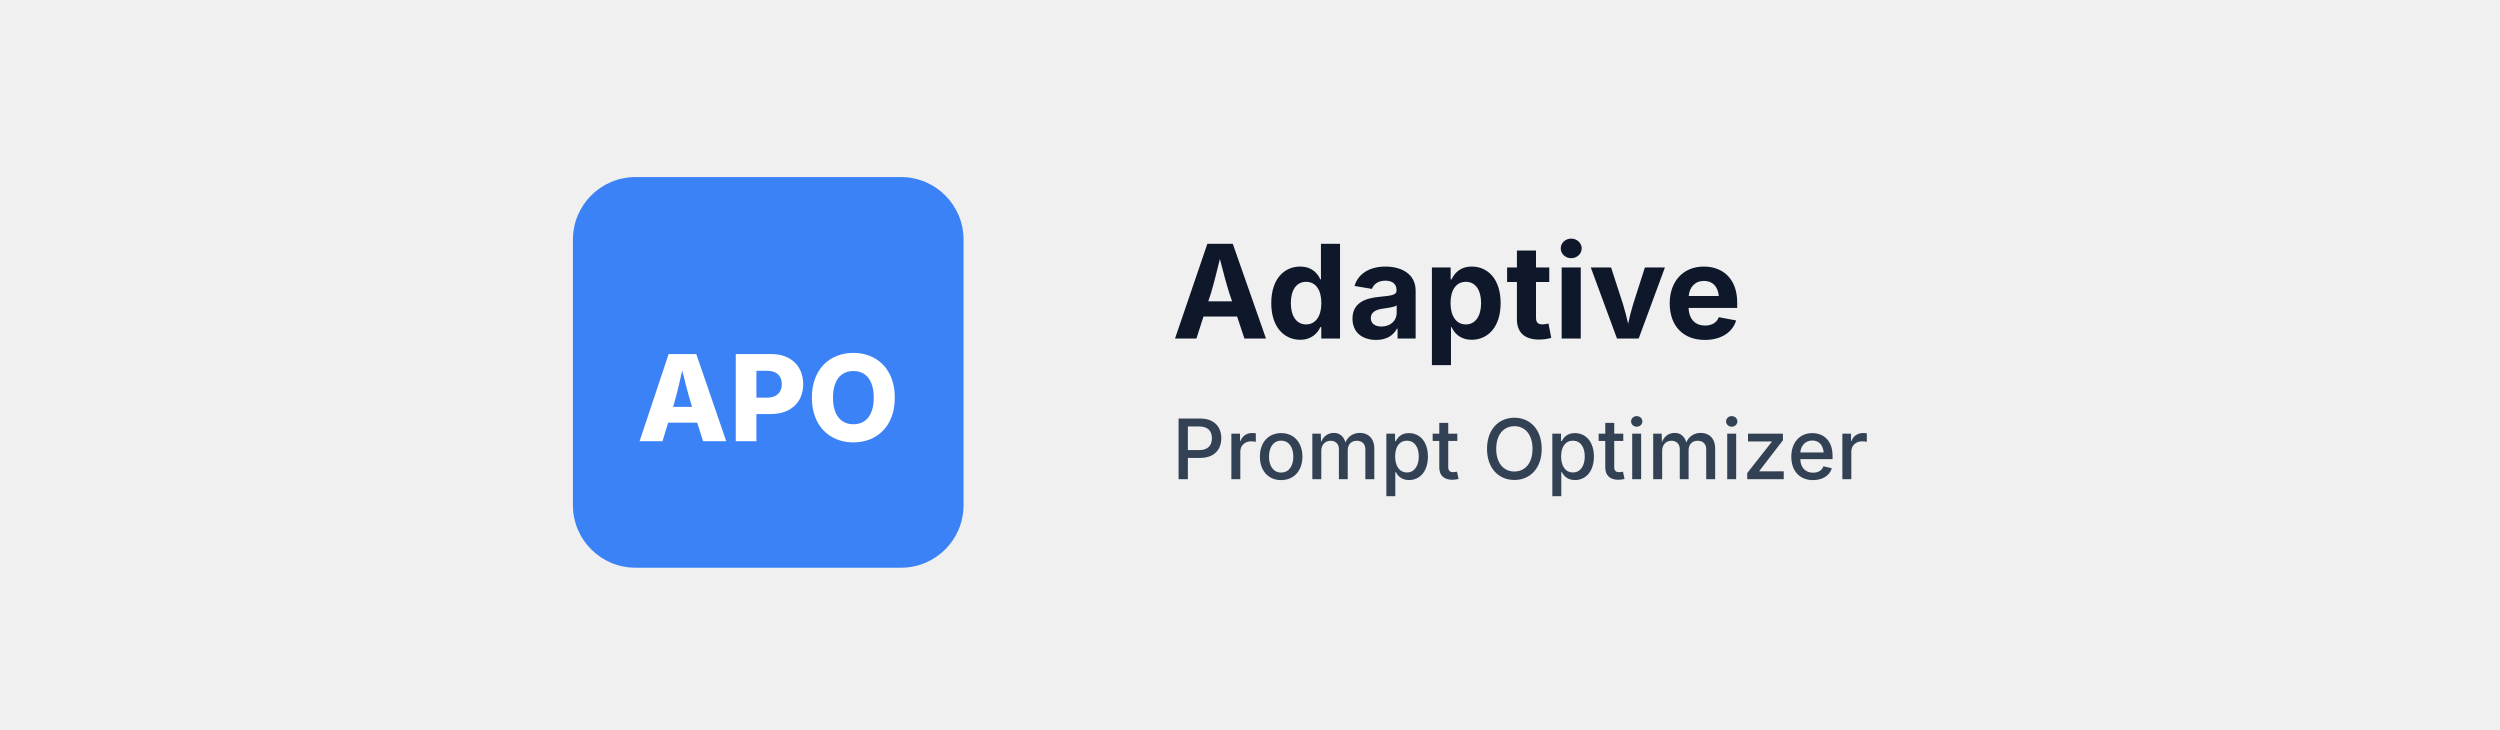
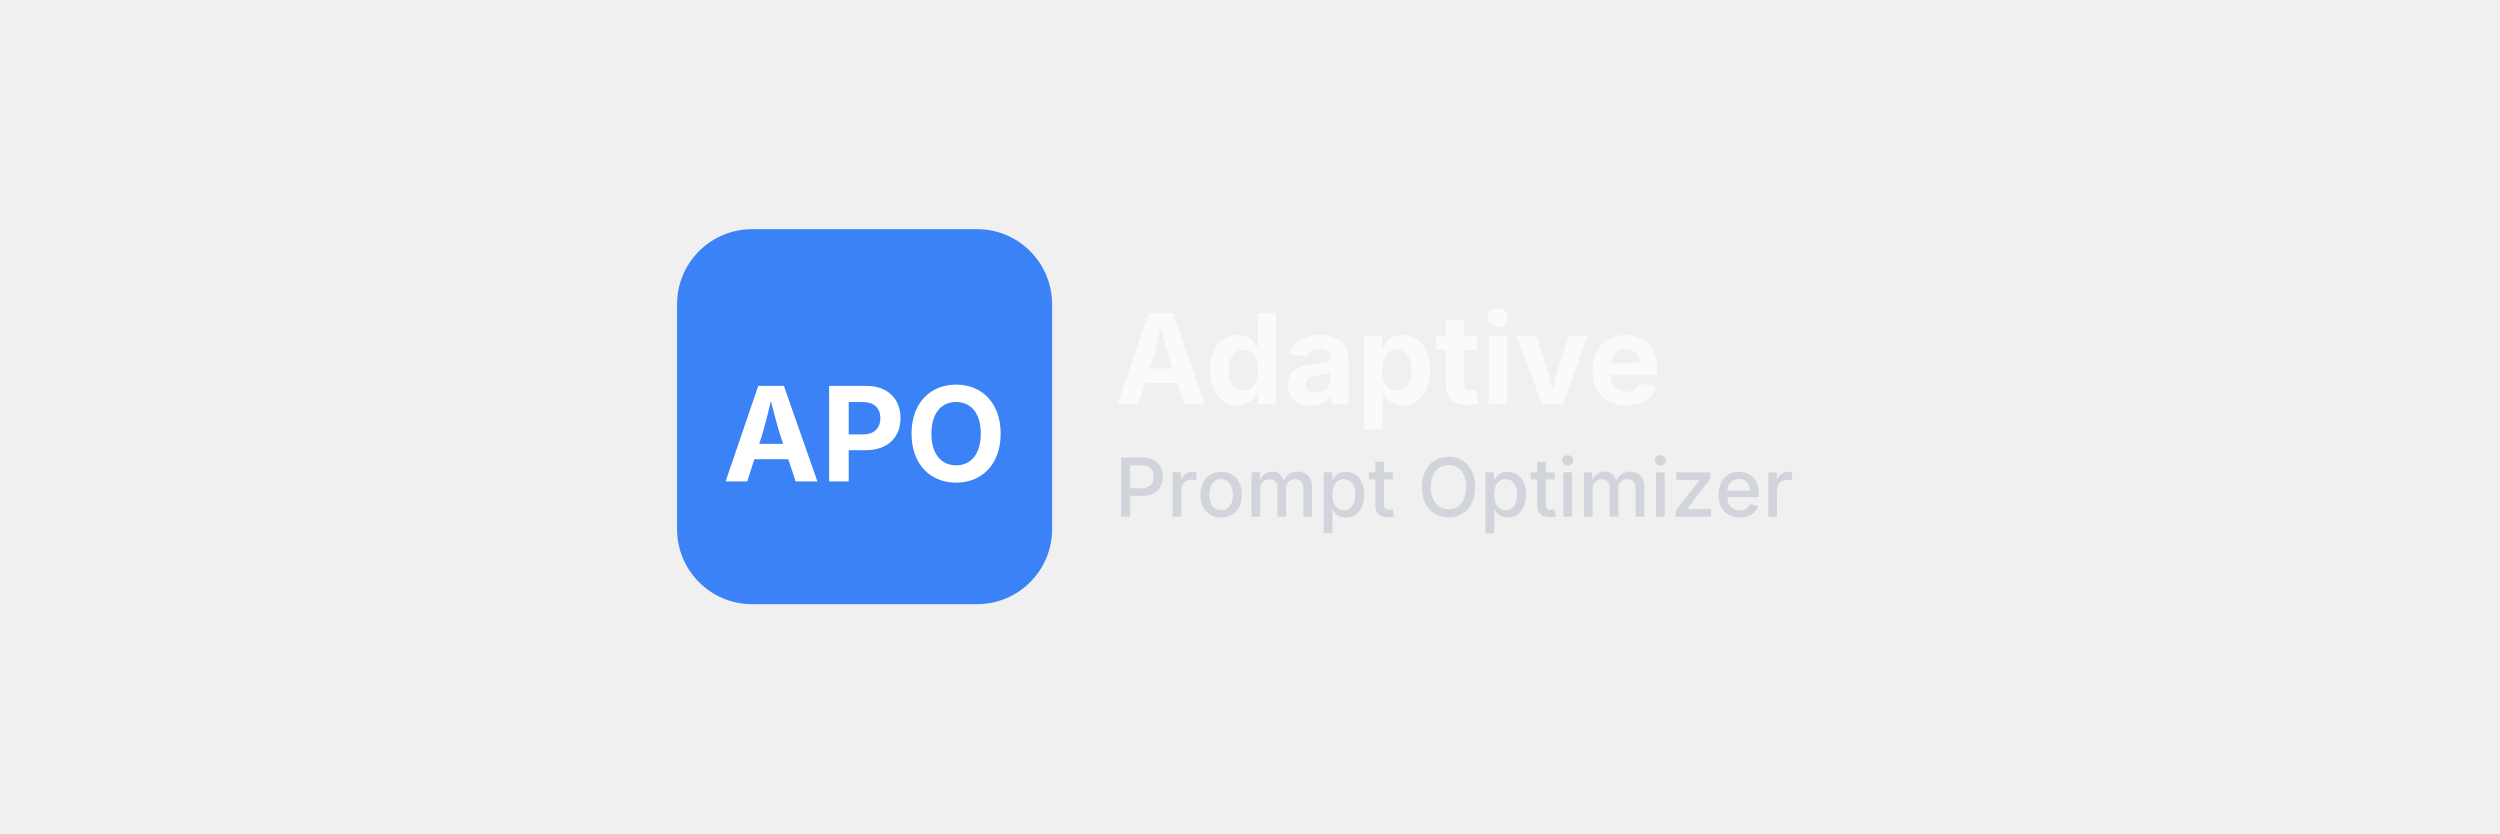
- <svg xmlns="http://www.w3.org/2000/svg" width="960" height="280" viewBox="0 0 960 280">
-   <rect width="960" height="280" fill="none" />
-   <g transform="translate(480,140)">
-     <rect x="-260" y="-72" width="150" height="150" rx="24" fill="#3B82F6" />
-     <text x="-185" y="12" text-anchor="middle" dominant-baseline="middle" font-family="Inter, system-ui, -apple-system, 'Segoe UI', Roboto, Helvetica, Arial, sans-serif" font-weight="800" font-size="46" fill="#FFFFFF">APO</text>
-     <g transform="translate(-30,0)">
-       <text x="0" y="-10" font-weight="700" font-size="50" font-family="Inter, system-ui, -apple-system, 'Segoe UI', Roboto, Helvetica, Arial, sans-serif" fill="#0F172A">Adaptive</text>
-       <text x="0" y="44" font-weight="500" font-size="32" font-family="Inter, system-ui, -apple-system, 'Segoe UI', Roboto, Helvetica, Arial, sans-serif" fill="#334155">Prompt Optimizer</text>
+ <svg xmlns="http://www.w3.org/2000/svg" width="720" height="240" viewBox="0 0 720 240" fill="none">
+   <rect width="720" height="240" fill="none" />
+   <g transform="translate(375,120) scale(0.9)" text-rendering="geometricPrecision">
+     <rect x="-200" y="-60" width="120" height="120" rx="24" fill="#3B82F6" />
+     <text x="-140" y="5" text-anchor="middle" dominant-baseline="middle" font-family="Inter, system-ui, -apple-system, 'Segoe UI', Roboto, Helvetica, Arial, sans-serif" font-weight="700" font-size="42" fill="#FFFFFF">APO</text>
+     <g transform="translate(-60,0)">
+       <text x="0" y="-4" font-family="Inter, system-ui, -apple-system, 'Segoe UI', Roboto, Helvetica, Arial, sans-serif" font-weight="700" font-size="40" fill="#F9FAFB">Adaptive</text>
+       <text x="0" y="32" font-family="Inter, system-ui, -apple-system, 'Segoe UI', Roboto, Helvetica, Arial, sans-serif" font-weight="500" font-size="26" fill="#D1D5DB">Prompt Optimizer</text>
    </g>
  </g>
</svg>
